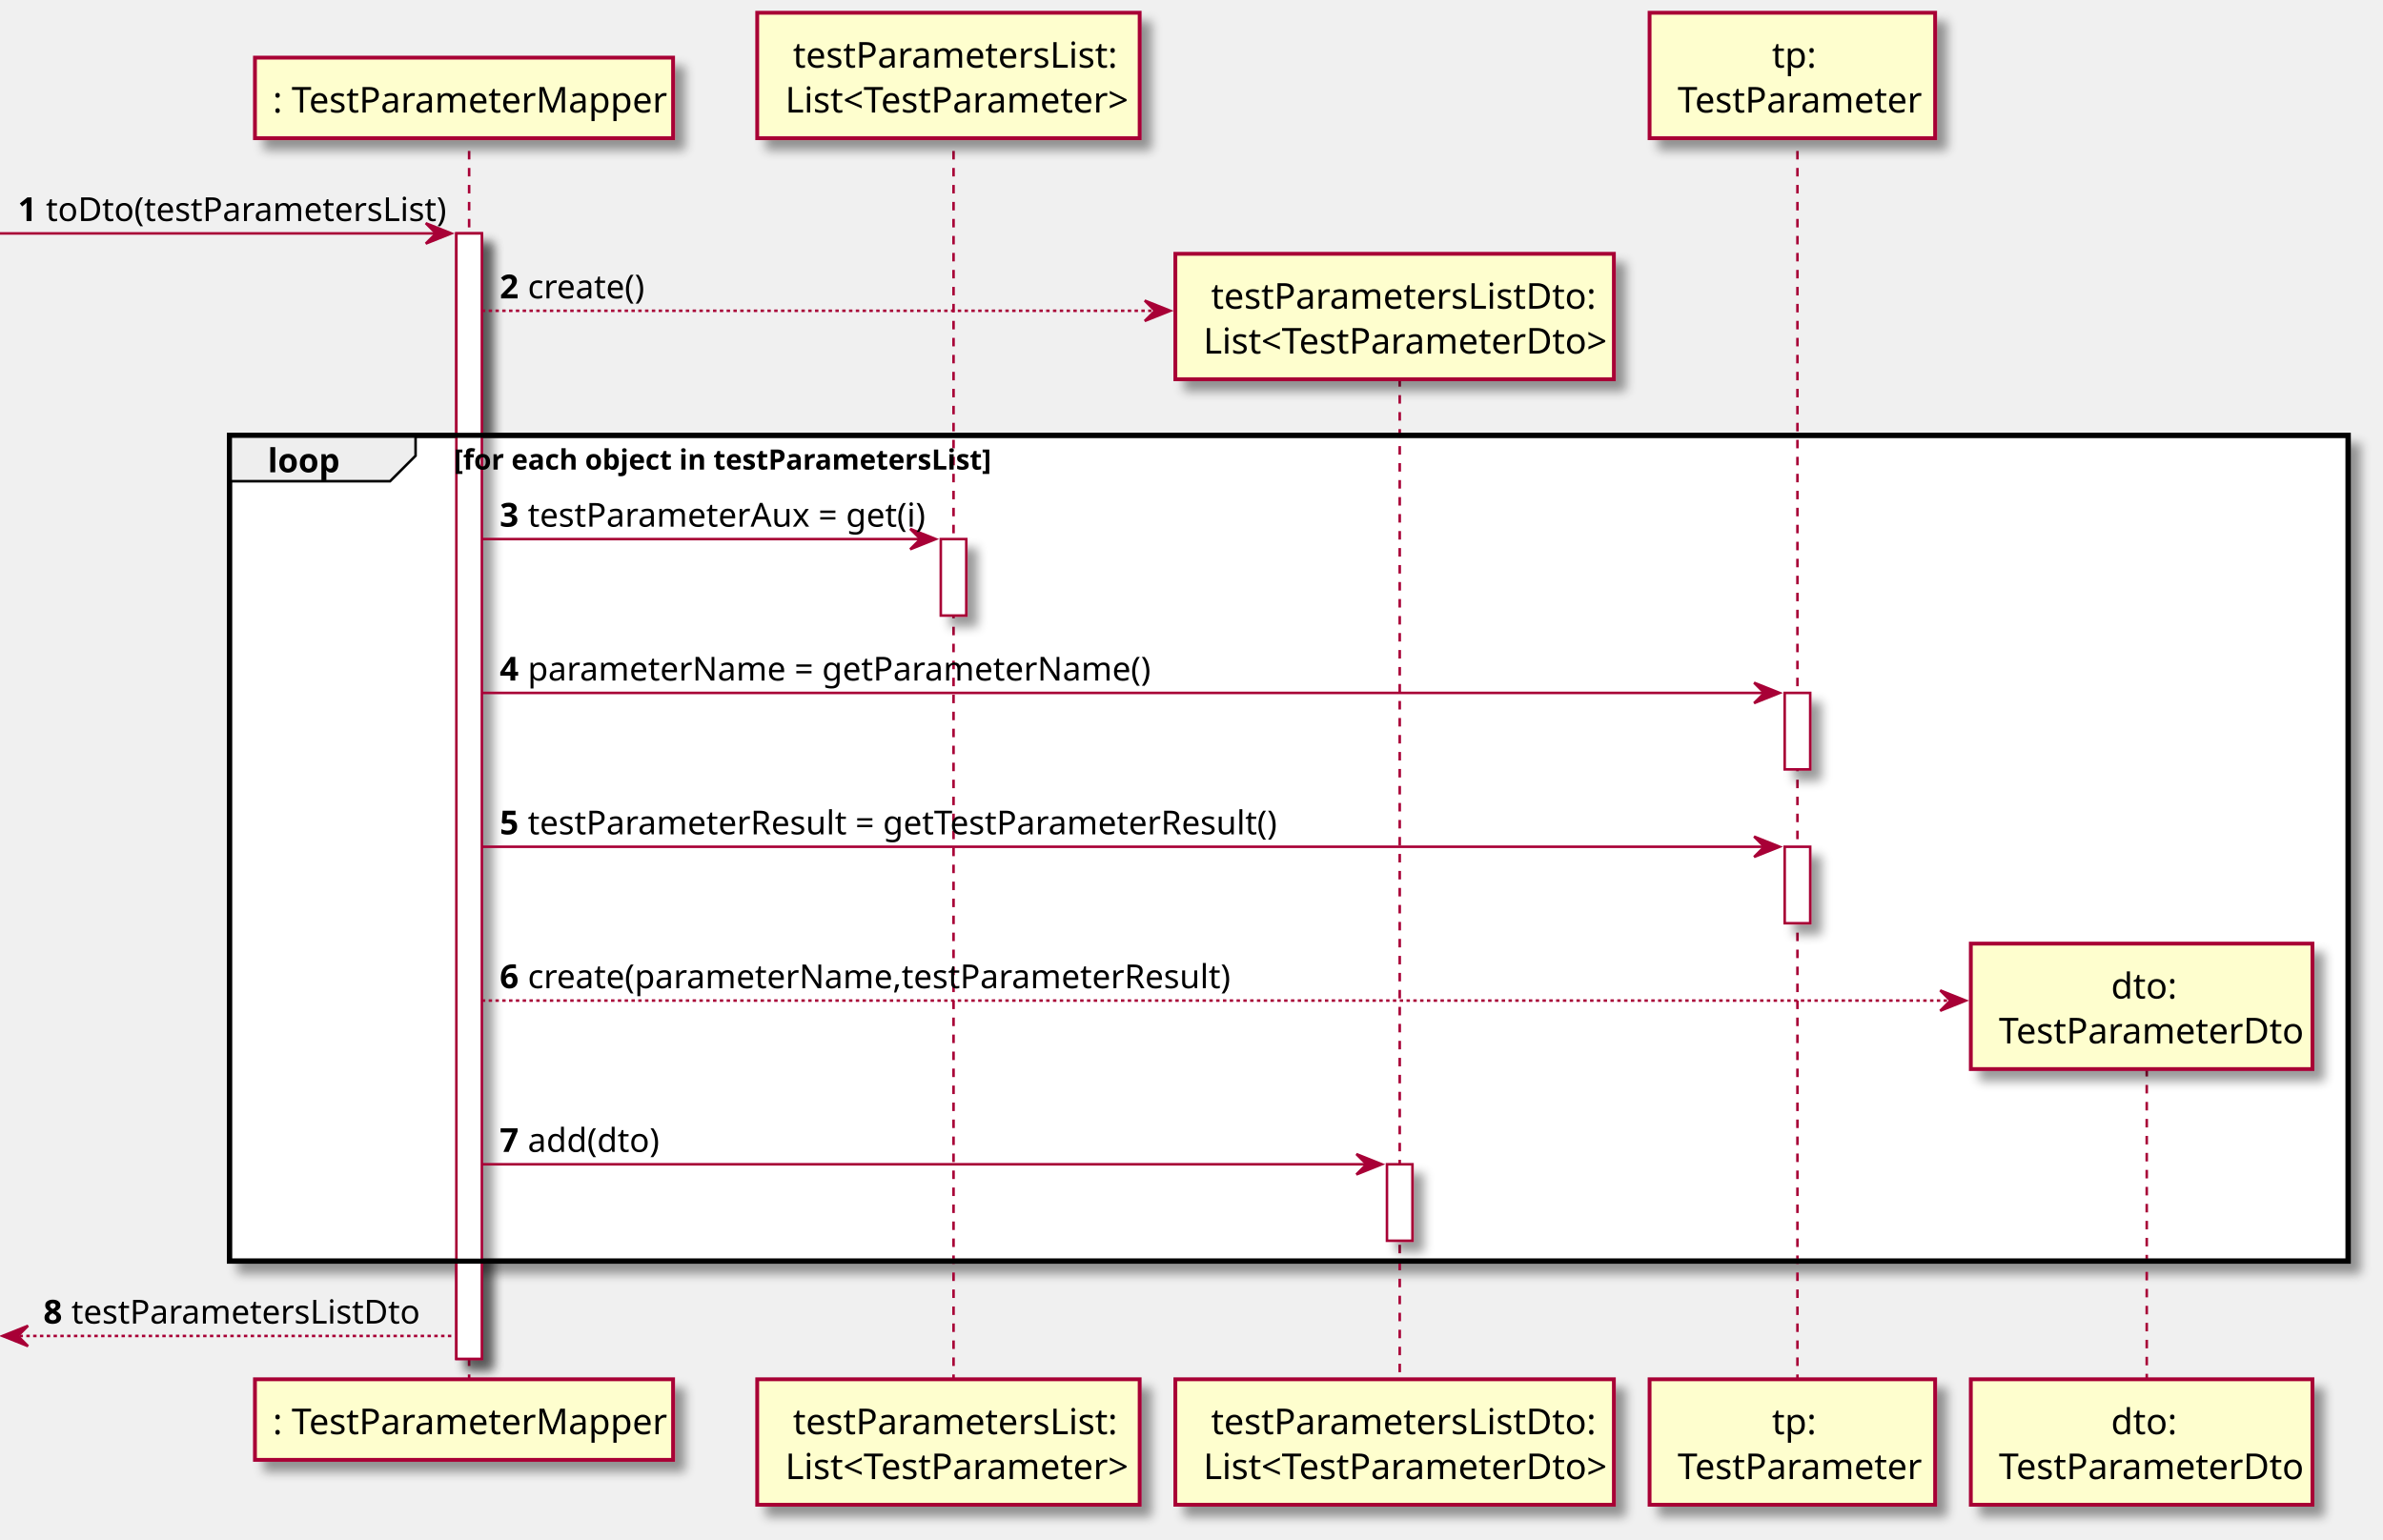
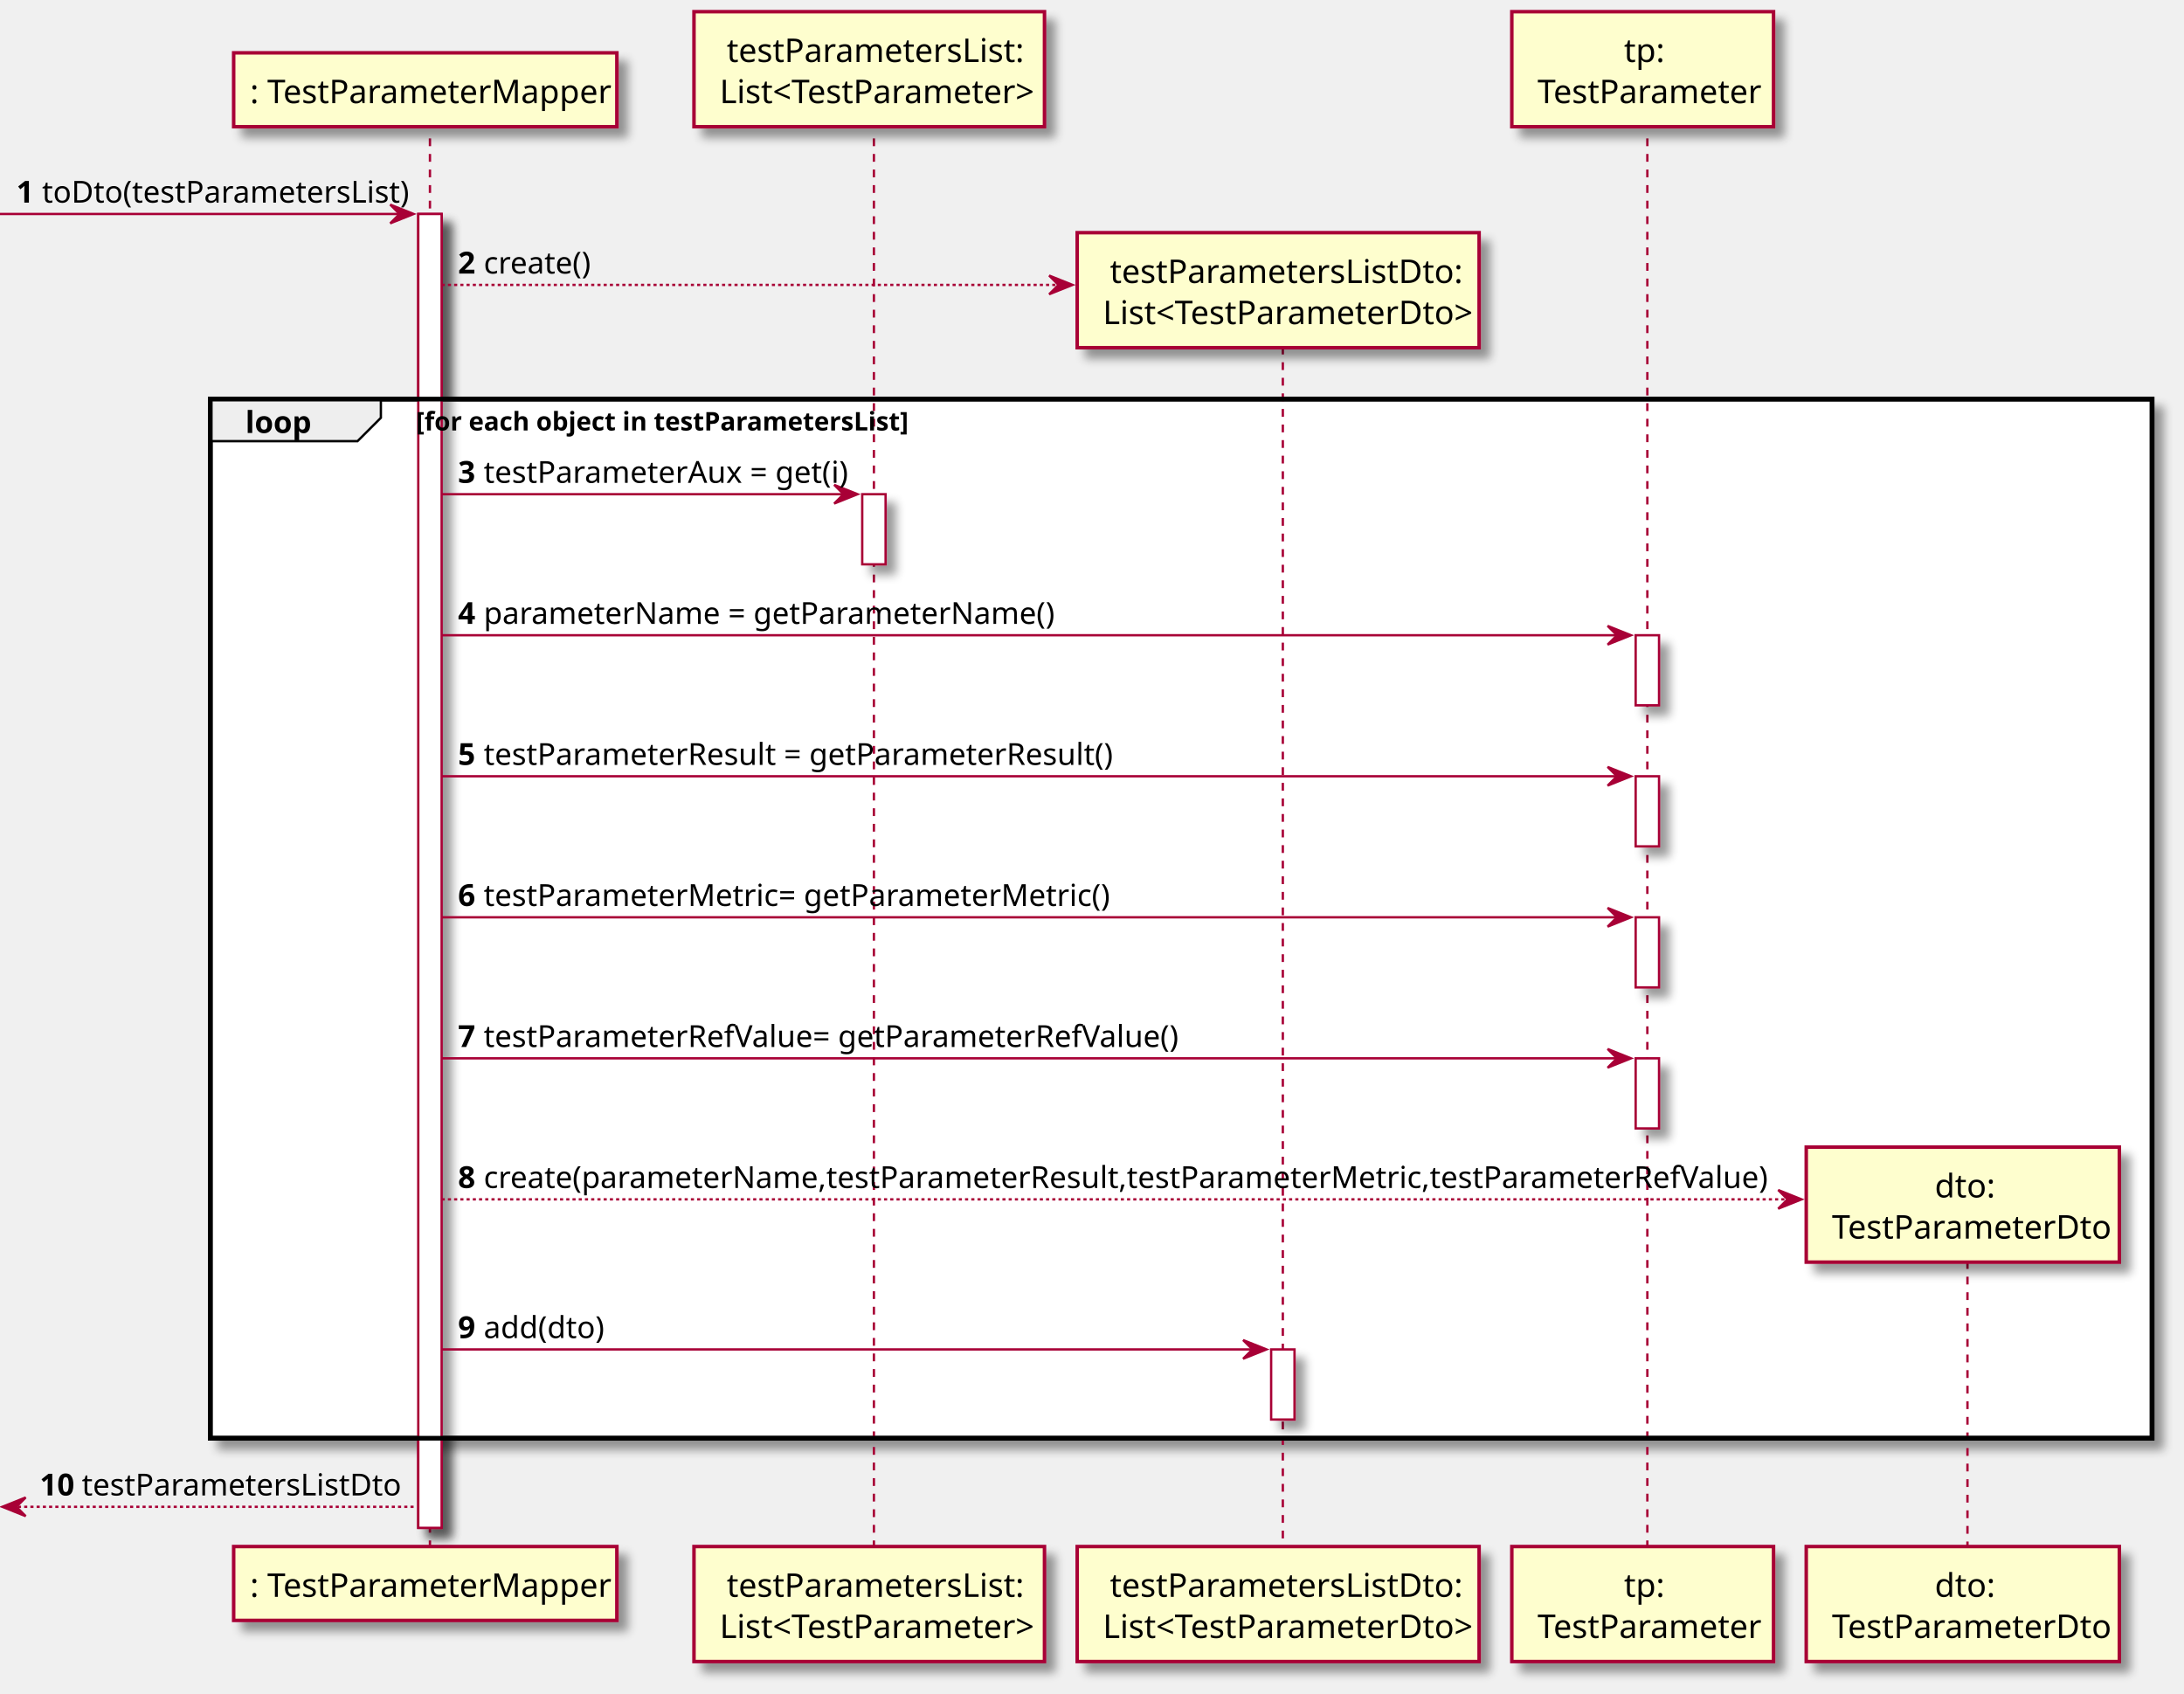
- <svg xmlns="http://www.w3.org/2000/svg" contentScriptType="application/ecmascript" contentStyleType="text/css" height="906px" preserveAspectRatio="none" style="width:1402px;height:906px;" version="1.1" viewBox="0 0 1402 906" width="1402.5px" zoomAndPan="magnify">
+ <svg xmlns="http://www.w3.org/2000/svg" contentScriptType="application/ecmascript" contentStyleType="text/css" height="1087.5px" preserveAspectRatio="none" style="width:1402px;height:1087px;" version="1.1" viewBox="0 0 1402 1087" width="1402.5px" zoomAndPan="magnify">
  <defs>
-     <filter height="300%" id="fvdn0kkhw5qd0" width="300%" x="-1" y="-1">
+     <filter height="300%" id="f1emhhehuufq76" width="300%" x="-1" y="-1">
      <feGaussianBlur result="blurOut" stdDeviation="3.0" />
      <feColorMatrix in="blurOut" result="blurOut2" type="matrix" values="0 0 0 0 0 0 0 0 0 0 0 0 0 0 0 0 0 0 .4 0" />
      <feOffset dx="6.0" dy="6.0" in="blurOut2" result="blurOut3" />
      <feBlend in="SourceGraphic" in2="blurOut3" mode="normal" />
    </filter>
  </defs>
  <g>
-     <rect fill="#FFFFFF" filter="url(#fvdn0kkhw5qd0)" height="662.32" style="stroke:#A80036;stroke-width:1.5;" width="15" x="268.5" y="137.356" />
-     <rect fill="#FFFFFF" filter="url(#fvdn0kkhw5qd0)" height="45" style="stroke:#A80036;stroke-width:1.5;" width="15" x="553.5" y="317.238" />
-     <rect fill="#FFFFFF" filter="url(#fvdn0kkhw5qd0)" height="45" style="stroke:#A80036;stroke-width:1.5;" width="15" x="816" y="685.148" />
-     <rect fill="#FFFFFF" filter="url(#fvdn0kkhw5qd0)" height="45" style="stroke:#A80036;stroke-width:1.5;" width="15" x="1050" y="407.766" />
-     <rect fill="#FFFFFF" filter="url(#fvdn0kkhw5qd0)" height="45" style="stroke:#A80036;stroke-width:1.5;" width="15" x="1050" y="498.293" />
-     <rect fill="#FFFFFF" filter="url(#fvdn0kkhw5qd0)" height="485.965" style="stroke:#000000;stroke-width:3.0;" width="1246.5" x="135" y="256.184" />
-     <line style="stroke:#A80036;stroke-width:1.5;stroke-dasharray:5.0,5.0;" x1="276" x2="276" y1="88.828" y2="813.176" />
-     <line style="stroke:#A80036;stroke-width:1.5;stroke-dasharray:5.0,5.0;" x1="561" x2="561" y1="88.828" y2="813.176" />
-     <line style="stroke:#A80036;stroke-width:1.5;stroke-dasharray:5.0,5.0;" x1="823.5" x2="823.5" y1="212.519" y2="813.176" />
-     <line style="stroke:#A80036;stroke-width:1.5;stroke-dasharray:5.0,5.0;" x1="1057.5" x2="1057.5" y1="88.828" y2="813.176" />
-     <line style="stroke:#A80036;stroke-width:1.5;stroke-dasharray:5.0,5.0;" x1="1263" x2="1263" y1="618.457" y2="813.176" />
-     <rect fill="#FEFECE" filter="url(#fvdn0kkhw5qd0)" height="47.414" style="stroke:#A80036;stroke-width:2.25;" width="246" x="150" y="33.914" />
+     <rect fill="#FFFFFF" filter="url(#f1emhhehuufq76)" height="843.375" style="stroke:#A80036;stroke-width:1.5;" width="15" x="268.5" y="137.356" />
+     <rect fill="#FFFFFF" filter="url(#f1emhhehuufq76)" height="45" style="stroke:#A80036;stroke-width:1.5;" width="15" x="553.5" y="317.238" />
+     <rect fill="#FFFFFF" filter="url(#f1emhhehuufq76)" height="45" style="stroke:#A80036;stroke-width:1.5;" width="15" x="816" y="866.203" />
+     <rect fill="#FFFFFF" filter="url(#f1emhhehuufq76)" height="45" style="stroke:#A80036;stroke-width:1.5;" width="15" x="1050" y="407.766" />
+     <rect fill="#FFFFFF" filter="url(#f1emhhehuufq76)" height="45" style="stroke:#A80036;stroke-width:1.5;" width="15" x="1050" y="498.293" />
+     <rect fill="#FFFFFF" filter="url(#f1emhhehuufq76)" height="45" style="stroke:#A80036;stroke-width:1.5;" width="15" x="1050" y="588.82" />
+     <rect fill="#FFFFFF" filter="url(#f1emhhehuufq76)" height="45" style="stroke:#A80036;stroke-width:1.5;" width="15" x="1050" y="679.348" />
+     <rect fill="#FFFFFF" filter="url(#f1emhhehuufq76)" height="667.019" style="stroke:#000000;stroke-width:3.0;" width="1246.5" x="135" y="256.184" />
+     <line style="stroke:#A80036;stroke-width:1.5;stroke-dasharray:5.0,5.0;" x1="276" x2="276" y1="88.828" y2="994.231" />
+     <line style="stroke:#A80036;stroke-width:1.5;stroke-dasharray:5.0,5.0;" x1="561" x2="561" y1="88.828" y2="994.231" />
+     <line style="stroke:#A80036;stroke-width:1.5;stroke-dasharray:5.0,5.0;" x1="823.5" x2="823.5" y1="212.519" y2="994.231" />
+     <line style="stroke:#A80036;stroke-width:1.5;stroke-dasharray:5.0,5.0;" x1="1057.5" x2="1057.5" y1="88.828" y2="994.231" />
+     <line style="stroke:#A80036;stroke-width:1.5;stroke-dasharray:5.0,5.0;" x1="1263" x2="1263" y1="799.512" y2="994.231" />
+     <rect fill="#FEFECE" filter="url(#f1emhhehuufq76)" height="47.414" style="stroke:#A80036;stroke-width:2.25;" width="246" x="150" y="33.914" />
    <text fill="#000000" font-family="sans-serif" font-size="21" lengthAdjust="spacing" textLength="225" x="160.5" y="66.214">: TestParameterMapper</text>
-     <rect fill="#FEFECE" filter="url(#fvdn0kkhw5qd0)" height="47.414" style="stroke:#A80036;stroke-width:2.25;" width="246" x="150" y="811.676" />
-     <text fill="#000000" font-family="sans-serif" font-size="21" lengthAdjust="spacing" textLength="225" x="160.5" y="843.976">: TestParameterMapper</text>
-     <rect fill="#FEFECE" filter="url(#fvdn0kkhw5qd0)" height="73.828" style="stroke:#A80036;stroke-width:2.25;" width="225" x="445.5" y="7.5" />
+     <rect fill="#FEFECE" filter="url(#f1emhhehuufq76)" height="47.414" style="stroke:#A80036;stroke-width:2.25;" width="246" x="150" y="992.731" />
+     <text fill="#000000" font-family="sans-serif" font-size="21" lengthAdjust="spacing" textLength="225" x="160.5" y="1025.03">: TestParameterMapper</text>
+     <rect fill="#FEFECE" filter="url(#f1emhhehuufq76)" height="73.828" style="stroke:#A80036;stroke-width:2.25;" width="225" x="445.5" y="7.5" />
    <text fill="#000000" font-family="sans-serif" font-size="21" lengthAdjust="spacing" textLength="183" x="466.5" y="39.8">testParametersList:</text>
    <text fill="#000000" font-family="sans-serif" font-size="21" lengthAdjust="spacing" textLength="198" x="462" y="66.214">List&lt;TestParameter&gt;</text>
-     <rect fill="#FEFECE" filter="url(#fvdn0kkhw5qd0)" height="73.828" style="stroke:#A80036;stroke-width:2.25;" width="225" x="445.5" y="811.676" />
-     <text fill="#000000" font-family="sans-serif" font-size="21" lengthAdjust="spacing" textLength="183" x="466.5" y="843.976">testParametersList:</text>
-     <text fill="#000000" font-family="sans-serif" font-size="21" lengthAdjust="spacing" textLength="198" x="462" y="870.39">List&lt;TestParameter&gt;</text>
-     <rect fill="#FEFECE" filter="url(#fvdn0kkhw5qd0)" height="73.828" style="stroke:#A80036;stroke-width:2.25;" width="258" x="691.5" y="811.676" />
-     <text fill="#000000" font-family="sans-serif" font-size="21" lengthAdjust="spacing" textLength="216" x="712.5" y="843.976">testParametersListDto:</text>
-     <text fill="#000000" font-family="sans-serif" font-size="21" lengthAdjust="spacing" textLength="231" x="708" y="870.39">List&lt;TestParameterDto&gt;</text>
-     <rect fill="#FEFECE" filter="url(#fvdn0kkhw5qd0)" height="73.828" style="stroke:#A80036;stroke-width:2.25;" width="168" x="970.5" y="7.5" />
+     <rect fill="#FEFECE" filter="url(#f1emhhehuufq76)" height="73.828" style="stroke:#A80036;stroke-width:2.25;" width="225" x="445.5" y="992.731" />
+     <text fill="#000000" font-family="sans-serif" font-size="21" lengthAdjust="spacing" textLength="183" x="466.5" y="1025.03">testParametersList:</text>
+     <text fill="#000000" font-family="sans-serif" font-size="21" lengthAdjust="spacing" textLength="198" x="462" y="1051.444">List&lt;TestParameter&gt;</text>
+     <rect fill="#FEFECE" filter="url(#f1emhhehuufq76)" height="73.828" style="stroke:#A80036;stroke-width:2.25;" width="258" x="691.5" y="992.731" />
+     <text fill="#000000" font-family="sans-serif" font-size="21" lengthAdjust="spacing" textLength="216" x="712.5" y="1025.03">testParametersListDto:</text>
+     <text fill="#000000" font-family="sans-serif" font-size="21" lengthAdjust="spacing" textLength="231" x="708" y="1051.444">List&lt;TestParameterDto&gt;</text>
+     <rect fill="#FEFECE" filter="url(#f1emhhehuufq76)" height="73.828" style="stroke:#A80036;stroke-width:2.25;" width="168" x="970.5" y="7.5" />
    <text fill="#000000" font-family="sans-serif" font-size="21" lengthAdjust="spacing" textLength="24" x="1042.5" y="39.8">tp:</text>
    <text fill="#000000" font-family="sans-serif" font-size="21" lengthAdjust="spacing" textLength="141" x="987" y="66.214">TestParameter</text>
-     <rect fill="#FEFECE" filter="url(#fvdn0kkhw5qd0)" height="73.828" style="stroke:#A80036;stroke-width:2.25;" width="168" x="970.5" y="811.676" />
-     <text fill="#000000" font-family="sans-serif" font-size="21" lengthAdjust="spacing" textLength="24" x="1042.5" y="843.976">tp:</text>
-     <text fill="#000000" font-family="sans-serif" font-size="21" lengthAdjust="spacing" textLength="141" x="987" y="870.39">TestParameter</text>
-     <rect fill="#FEFECE" filter="url(#fvdn0kkhw5qd0)" height="73.828" style="stroke:#A80036;stroke-width:2.25;" width="201" x="1159.5" y="811.676" />
-     <text fill="#000000" font-family="sans-serif" font-size="21" lengthAdjust="spacing" textLength="36" x="1242" y="843.976">dto:</text>
-     <text fill="#000000" font-family="sans-serif" font-size="21" lengthAdjust="spacing" textLength="174" x="1176" y="870.39">TestParameterDto</text>
-     <rect fill="#FFFFFF" filter="url(#fvdn0kkhw5qd0)" height="662.32" style="stroke:#A80036;stroke-width:1.5;" width="15" x="268.5" y="137.356" />
-     <rect fill="#FFFFFF" filter="url(#fvdn0kkhw5qd0)" height="45" style="stroke:#A80036;stroke-width:1.5;" width="15" x="553.5" y="317.238" />
-     <rect fill="#FFFFFF" filter="url(#fvdn0kkhw5qd0)" height="45" style="stroke:#A80036;stroke-width:1.5;" width="15" x="816" y="685.148" />
-     <rect fill="#FFFFFF" filter="url(#fvdn0kkhw5qd0)" height="45" style="stroke:#A80036;stroke-width:1.5;" width="15" x="1050" y="407.766" />
-     <rect fill="#FFFFFF" filter="url(#fvdn0kkhw5qd0)" height="45" style="stroke:#A80036;stroke-width:1.5;" width="15" x="1050" y="498.293" />
+     <rect fill="#FEFECE" filter="url(#f1emhhehuufq76)" height="73.828" style="stroke:#A80036;stroke-width:2.25;" width="168" x="970.5" y="992.731" />
+     <text fill="#000000" font-family="sans-serif" font-size="21" lengthAdjust="spacing" textLength="24" x="1042.5" y="1025.03">tp:</text>
+     <text fill="#000000" font-family="sans-serif" font-size="21" lengthAdjust="spacing" textLength="141" x="987" y="1051.444">TestParameter</text>
+     <rect fill="#FEFECE" filter="url(#f1emhhehuufq76)" height="73.828" style="stroke:#A80036;stroke-width:2.25;" width="201" x="1159.5" y="992.731" />
+     <text fill="#000000" font-family="sans-serif" font-size="21" lengthAdjust="spacing" textLength="36" x="1242" y="1025.03">dto:</text>
+     <text fill="#000000" font-family="sans-serif" font-size="21" lengthAdjust="spacing" textLength="174" x="1176" y="1051.444">TestParameterDto</text>
+     <rect fill="#FFFFFF" filter="url(#f1emhhehuufq76)" height="843.375" style="stroke:#A80036;stroke-width:1.5;" width="15" x="268.5" y="137.356" />
+     <rect fill="#FFFFFF" filter="url(#f1emhhehuufq76)" height="45" style="stroke:#A80036;stroke-width:1.5;" width="15" x="553.5" y="317.238" />
+     <rect fill="#FFFFFF" filter="url(#f1emhhehuufq76)" height="45" style="stroke:#A80036;stroke-width:1.5;" width="15" x="816" y="866.203" />
+     <rect fill="#FFFFFF" filter="url(#f1emhhehuufq76)" height="45" style="stroke:#A80036;stroke-width:1.5;" width="15" x="1050" y="407.766" />
+     <rect fill="#FFFFFF" filter="url(#f1emhhehuufq76)" height="45" style="stroke:#A80036;stroke-width:1.5;" width="15" x="1050" y="498.293" />
+     <rect fill="#FFFFFF" filter="url(#f1emhhehuufq76)" height="45" style="stroke:#A80036;stroke-width:1.5;" width="15" x="1050" y="588.82" />
+     <rect fill="#FFFFFF" filter="url(#f1emhhehuufq76)" height="45" style="stroke:#A80036;stroke-width:1.5;" width="15" x="1050" y="679.348" />
    <polygon fill="#A80036" points="250.5,131.356,265.5,137.356,250.5,143.356,256.5,137.356" style="stroke:#A80036;stroke-width:1.5;" />
    <line style="stroke:#A80036;stroke-width:1.5;" x1="0" x2="259.5" y1="137.356" y2="137.356" />
    <text fill="#000000" font-family="sans-serif" font-size="19.5" font-weight="bold" lengthAdjust="spacing" textLength="10.5" x="10.5" y="130.071">1</text>
    <text fill="#000000" font-family="sans-serif" font-size="19.5" lengthAdjust="spacing" textLength="223.5" x="27" y="130.071">toDto(testParametersList)</text>
    <polygon fill="#A80036" points="673.5,176.883,688.5,182.883,673.5,188.883,679.5,182.883" style="stroke:#A80036;stroke-width:1.5;" />
    <line style="stroke:#A80036;stroke-width:1.5;stroke-dasharray:2.0,2.0;" x1="283.5" x2="682.5" y1="182.883" y2="182.883" />
    <text fill="#000000" font-family="sans-serif" font-size="19.5" font-weight="bold" lengthAdjust="spacing" textLength="10.5" x="294" y="175.598">2</text>
    <text fill="#000000" font-family="sans-serif" font-size="19.5" lengthAdjust="spacing" textLength="66" x="310.5" y="175.598">create()</text>
-     <rect fill="#FEFECE" filter="url(#fvdn0kkhw5qd0)" height="73.828" style="stroke:#A80036;stroke-width:2.25;" width="258" x="691.5" y="149.356" />
+     <rect fill="#FEFECE" filter="url(#f1emhhehuufq76)" height="73.828" style="stroke:#A80036;stroke-width:2.25;" width="258" x="691.5" y="149.356" />
    <text fill="#000000" font-family="sans-serif" font-size="21" lengthAdjust="spacing" textLength="216" x="712.5" y="181.655">testParametersListDto:</text>
    <text fill="#000000" font-family="sans-serif" font-size="21" lengthAdjust="spacing" textLength="231" x="708" y="208.069">List&lt;TestParameterDto&gt;</text>
    <path d="M135,256.184 L244.5,256.184 L244.5,268.184 L229.5,283.184 L135,283.184 L135,256.184 " fill="#EEEEEE" style="stroke:#000000;stroke-width:1.5;" />
-     <rect fill="none" height="485.965" style="stroke:#000000;stroke-width:3.0;" width="1246.5" x="135" y="256.184" />
+     <rect fill="none" height="667.019" style="stroke:#000000;stroke-width:3.0;" width="1246.5" x="135" y="256.184" />
    <text fill="#000000" font-family="sans-serif" font-size="19.5" font-weight="bold" lengthAdjust="spacing" textLength="42" x="157.5" y="277.926">loop</text>
    <text fill="#000000" font-family="sans-serif" font-size="16.5" font-weight="bold" lengthAdjust="spacing" textLength="321" x="267" y="276.312">[for each object in testParametersList]</text>
    <polygon fill="#A80036" points="535.5,311.238,550.5,317.238,535.5,323.238,541.5,317.238" style="stroke:#A80036;stroke-width:1.5;" />
    <line style="stroke:#A80036;stroke-width:1.5;" x1="283.5" x2="544.5" y1="317.238" y2="317.238" />
    <text fill="#000000" font-family="sans-serif" font-size="19.5" font-weight="bold" lengthAdjust="spacing" textLength="10.5" x="294" y="309.954">3</text>
    <text fill="#000000" font-family="sans-serif" font-size="19.5" lengthAdjust="spacing" textLength="225" x="310.5" y="309.954">testParameterAux = get(i)</text>
    <polygon fill="#A80036" points="1032,401.766,1047,407.766,1032,413.766,1038,407.766" style="stroke:#A80036;stroke-width:1.5;" />
    <line style="stroke:#A80036;stroke-width:1.5;" x1="283.5" x2="1041" y1="407.766" y2="407.766" />
    <text fill="#000000" font-family="sans-serif" font-size="19.5" font-weight="bold" lengthAdjust="spacing" textLength="10.5" x="294" y="400.481">4</text>
    <text fill="#000000" font-family="sans-serif" font-size="19.5" lengthAdjust="spacing" textLength="342" x="310.5" y="400.481">parameterName = getParameterName()</text>
    <polygon fill="#A80036" points="1032,492.293,1047,498.293,1032,504.293,1038,498.293" style="stroke:#A80036;stroke-width:1.5;" />
    <line style="stroke:#A80036;stroke-width:1.5;" x1="283.5" x2="1041" y1="498.293" y2="498.293" />
    <text fill="#000000" font-family="sans-serif" font-size="19.5" font-weight="bold" lengthAdjust="spacing" textLength="10.5" x="294" y="491.008">5</text>
-     <text fill="#000000" font-family="sans-serif" font-size="19.5" lengthAdjust="spacing" textLength="424.5" x="310.5" y="491.008">testParameterResult = getTestParameterResult()</text>
-     <polygon fill="#A80036" points="1141.5,582.82,1156.5,588.82,1141.5,594.82,1147.5,588.82" style="stroke:#A80036;stroke-width:1.5;" />
-     <line style="stroke:#A80036;stroke-width:1.5;stroke-dasharray:2.0,2.0;" x1="283.5" x2="1150.5" y1="588.82" y2="588.82" />
+     <text fill="#000000" font-family="sans-serif" font-size="19.5" lengthAdjust="spacing" textLength="387" x="310.5" y="491.008">testParameterResult = getParameterResult()</text>
+     <polygon fill="#A80036" points="1032,582.82,1047,588.82,1032,594.82,1038,588.82" style="stroke:#A80036;stroke-width:1.5;" />
+     <line style="stroke:#A80036;stroke-width:1.5;" x1="283.5" x2="1041" y1="588.82" y2="588.82" />
    <text fill="#000000" font-family="sans-serif" font-size="19.5" font-weight="bold" lengthAdjust="spacing" textLength="10.5" x="294" y="581.536">6</text>
-     <text fill="#000000" font-family="sans-serif" font-size="19.5" lengthAdjust="spacing" textLength="388.5" x="310.5" y="581.536">create(parameterName,testParameterResult)</text>
-     <rect fill="#FEFECE" filter="url(#fvdn0kkhw5qd0)" height="73.828" style="stroke:#A80036;stroke-width:2.25;" width="201" x="1159.5" y="555.293" />
-     <text fill="#000000" font-family="sans-serif" font-size="21" lengthAdjust="spacing" textLength="36" x="1242" y="587.593">dto:</text>
-     <text fill="#000000" font-family="sans-serif" font-size="21" lengthAdjust="spacing" textLength="174" x="1176" y="614.007">TestParameterDto</text>
-     <polygon fill="#A80036" points="798,679.148,813,685.148,798,691.148,804,685.148" style="stroke:#A80036;stroke-width:1.5;" />
-     <line style="stroke:#A80036;stroke-width:1.5;" x1="283.5" x2="807" y1="685.148" y2="685.148" />
-     <text fill="#000000" font-family="sans-serif" font-size="19.5" font-weight="bold" lengthAdjust="spacing" textLength="10.5" x="294" y="677.864">7</text>
-     <text fill="#000000" font-family="sans-serif" font-size="19.5" lengthAdjust="spacing" textLength="70.5" x="310.5" y="677.864">add(dto)</text>
-     <polygon fill="#A80036" points="16.5,780.176,1.5,786.176,16.5,792.176,10.5,786.176" style="stroke:#A80036;stroke-width:1.5;" />
-     <line style="stroke:#A80036;stroke-width:1.5;stroke-dasharray:2.0,2.0;" x1="7.5" x2="267" y1="786.176" y2="786.176" />
-     <text fill="#000000" font-family="sans-serif" font-size="19.5" font-weight="bold" lengthAdjust="spacing" textLength="10.5" x="25.5" y="778.891">8</text>
-     <text fill="#000000" font-family="sans-serif" font-size="19.5" lengthAdjust="spacing" textLength="195" x="42" y="778.891">testParametersListDto</text>
+     <text fill="#000000" font-family="sans-serif" font-size="19.5" lengthAdjust="spacing" textLength="378" x="310.5" y="581.536">testParameterMetric= getParameterMetric()</text>
+     <polygon fill="#A80036" points="1032,673.348,1047,679.348,1032,685.348,1038,679.348" style="stroke:#A80036;stroke-width:1.5;" />
+     <line style="stroke:#A80036;stroke-width:1.5;" x1="283.5" x2="1041" y1="679.348" y2="679.348" />
+     <text fill="#000000" font-family="sans-serif" font-size="19.5" font-weight="bold" lengthAdjust="spacing" textLength="10.5" x="294" y="672.063">7</text>
+     <text fill="#000000" font-family="sans-serif" font-size="19.5" lengthAdjust="spacing" textLength="426" x="310.5" y="672.063">testParameterRefValue= getParameterRefValue()</text>
+     <polygon fill="#A80036" points="1141.5,763.875,1156.5,769.875,1141.5,775.875,1147.5,769.875" style="stroke:#A80036;stroke-width:1.5;" />
+     <line style="stroke:#A80036;stroke-width:1.5;stroke-dasharray:2.0,2.0;" x1="283.5" x2="1150.5" y1="769.875" y2="769.875" />
+     <text fill="#000000" font-family="sans-serif" font-size="19.5" font-weight="bold" lengthAdjust="spacing" textLength="10.5" x="294" y="762.59">8</text>
+     <text fill="#000000" font-family="sans-serif" font-size="19.5" lengthAdjust="spacing" textLength="778.5" x="310.5" y="762.59">create(parameterName,testParameterResult,testParameterMetric,testParameterRefValue)</text>
+     <rect fill="#FEFECE" filter="url(#f1emhhehuufq76)" height="73.828" style="stroke:#A80036;stroke-width:2.25;" width="201" x="1159.5" y="736.348" />
+     <text fill="#000000" font-family="sans-serif" font-size="21" lengthAdjust="spacing" textLength="36" x="1242" y="768.648">dto:</text>
+     <text fill="#000000" font-family="sans-serif" font-size="21" lengthAdjust="spacing" textLength="174" x="1176" y="795.062">TestParameterDto</text>
+     <polygon fill="#A80036" points="798,860.203,813,866.203,798,872.203,804,866.203" style="stroke:#A80036;stroke-width:1.5;" />
+     <line style="stroke:#A80036;stroke-width:1.5;" x1="283.5" x2="807" y1="866.203" y2="866.203" />
+     <text fill="#000000" font-family="sans-serif" font-size="19.5" font-weight="bold" lengthAdjust="spacing" textLength="10.5" x="294" y="858.918">9</text>
+     <text fill="#000000" font-family="sans-serif" font-size="19.5" lengthAdjust="spacing" textLength="70.5" x="310.5" y="858.918">add(dto)</text>
+     <polygon fill="#A80036" points="16.5,961.231,1.5,967.231,16.5,973.231,10.5,967.231" style="stroke:#A80036;stroke-width:1.5;" />
+     <line style="stroke:#A80036;stroke-width:1.5;stroke-dasharray:2.0,2.0;" x1="7.5" x2="267" y1="967.231" y2="967.231" />
+     <text fill="#000000" font-family="sans-serif" font-size="19.5" font-weight="bold" lengthAdjust="spacing" textLength="21" x="25.5" y="959.946">10</text>
+     <text fill="#000000" font-family="sans-serif" font-size="19.5" lengthAdjust="spacing" textLength="195" x="52.5" y="959.946">testParametersListDto</text>
  </g>
</svg>
